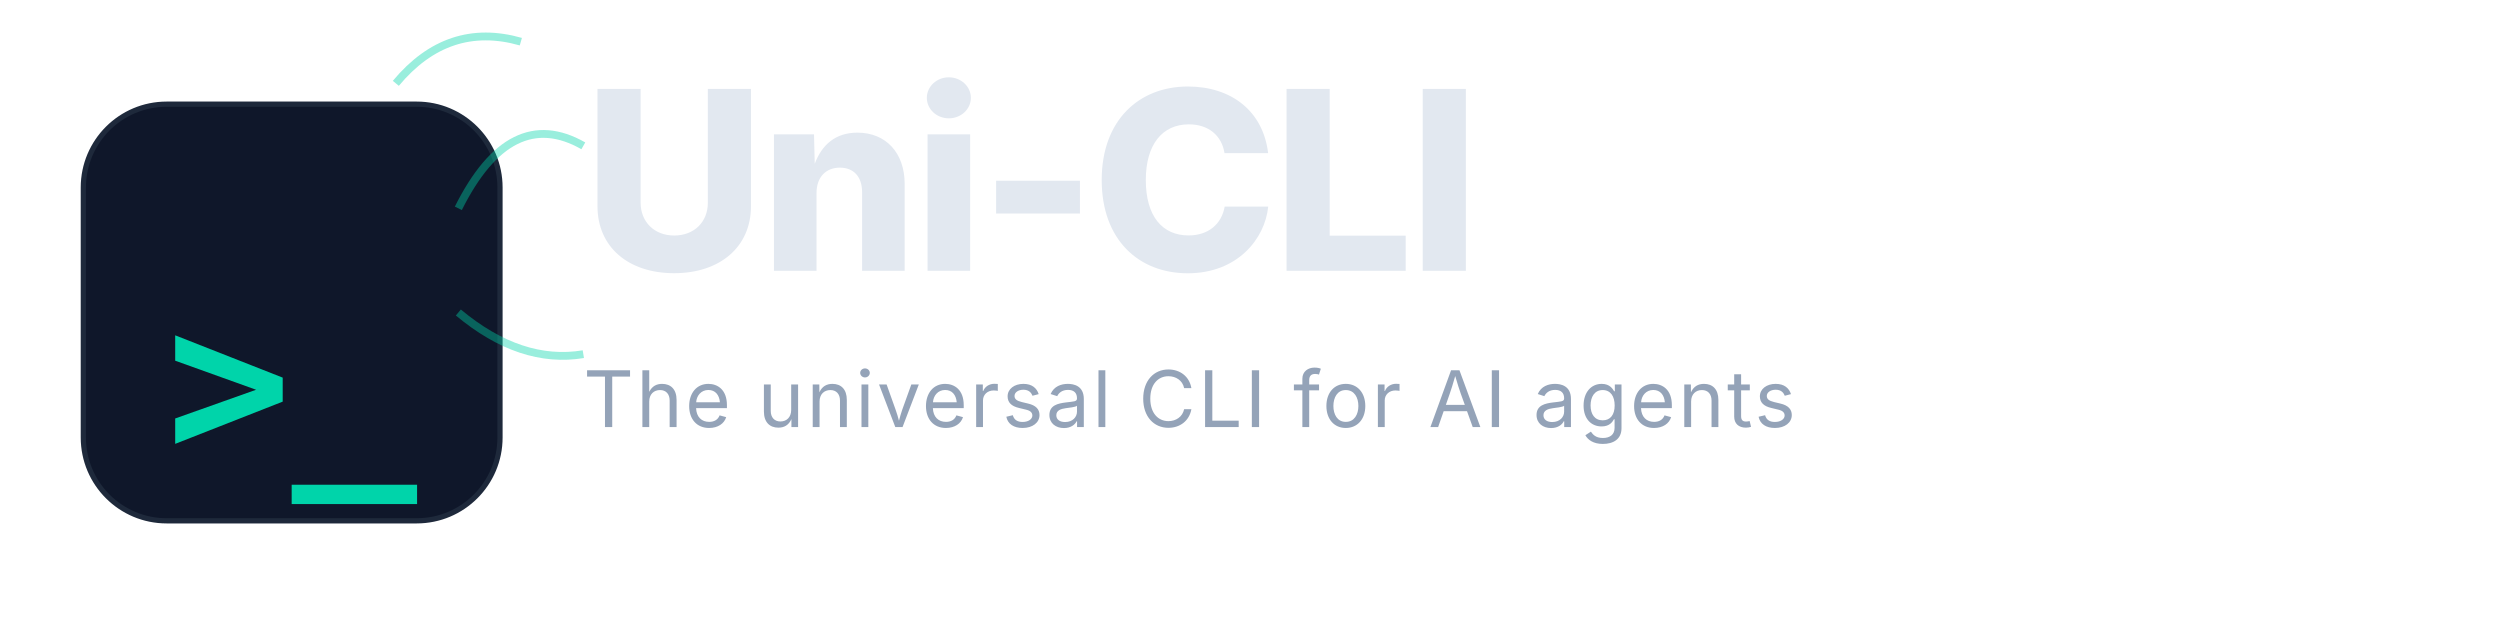
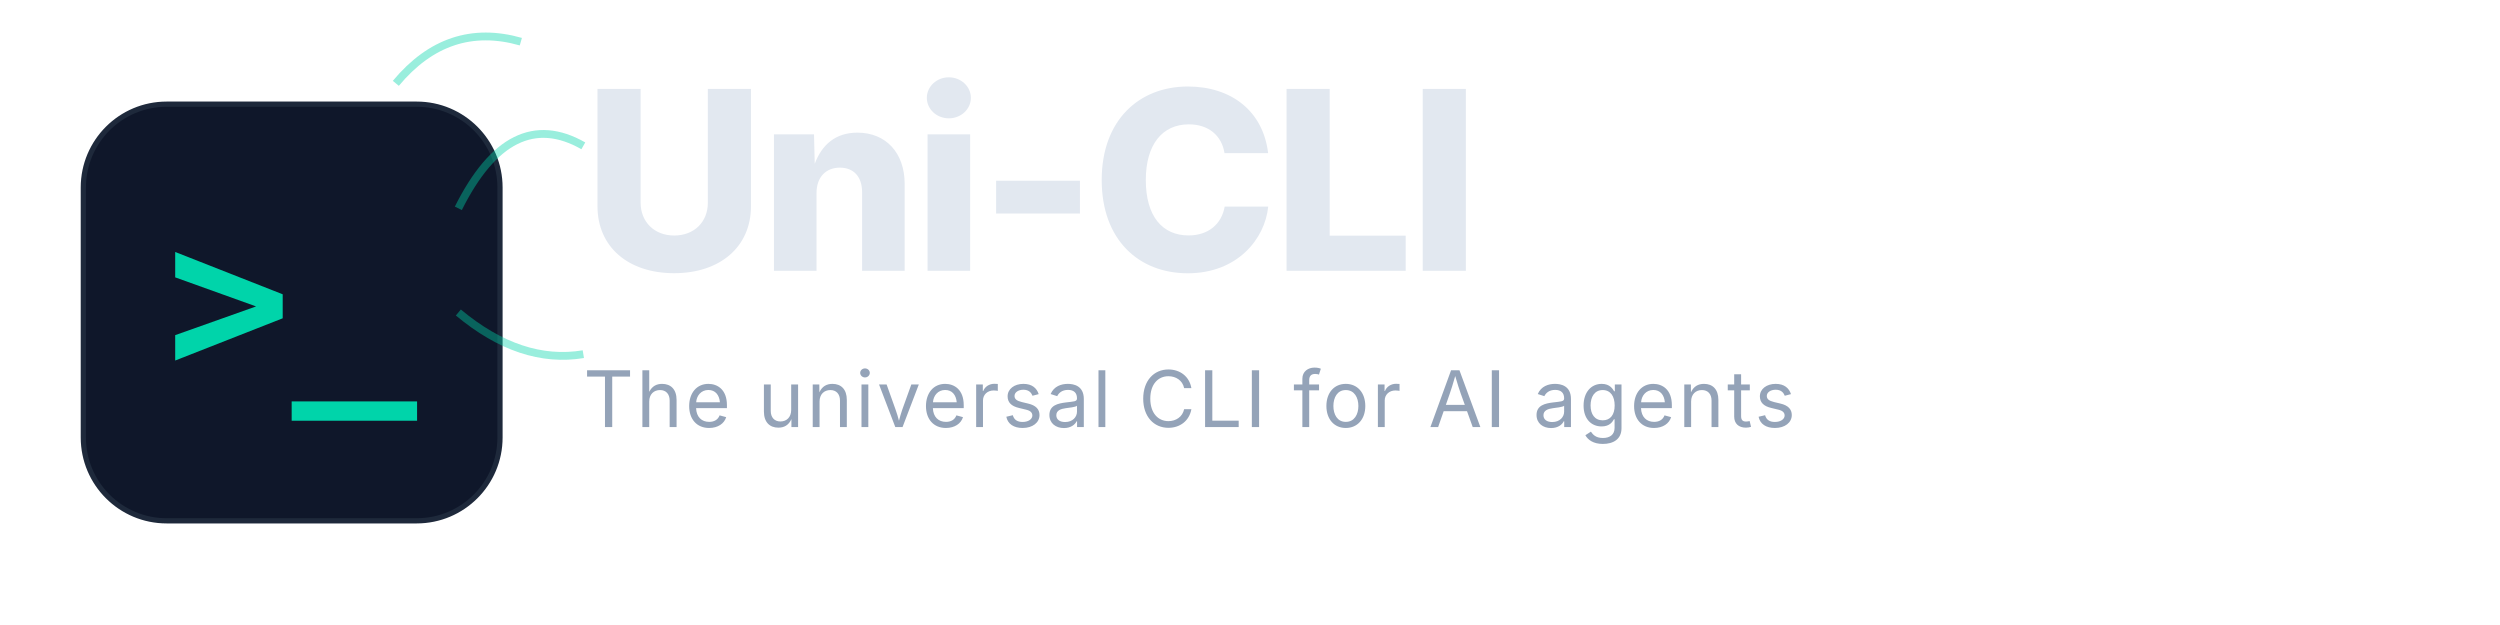
<svg xmlns="http://www.w3.org/2000/svg" viewBox="0 0 480 120" fill="none">
  <g transform="translate(16, 20)">
    <rect x="0" y="0" width="80" height="80" rx="16" fill="#0f172a" stroke="#1e293b" stroke-width="1" />
-     <text x="40" y="56" font-family="SF Mono, Menlo, Consolas, monospace" font-size="40" font-weight="700" fill="#00d4aa" text-anchor="middle" dominant-baseline="middle">&gt;_</text>
+     <text x="40" y="40" font-family="SF Mono, Menlo, Consolas, monospace" font-size="40" font-weight="700" fill="#00d4aa" text-anchor="middle" dominant-baseline="middle">&gt;_</text>
  </g>
  <text x="112" y="52" font-family="SF Pro Display, Inter, system-ui, sans-serif" font-size="48" font-weight="800" fill="#e2e8f0" letter-spacing="-1">Uni-CLI</text>
  <text x="112" y="82" font-family="SF Pro Text, Inter, system-ui, sans-serif" font-size="15" fill="#94a3b8" letter-spacing="0.5">The universal CLI for AI agents</text>
  <g stroke="#00d4aa" stroke-width="1.5" opacity="0.4" fill="none">
    <path d="M 88 40 Q 98 20, 112 28" />
    <path d="M 88 60 Q 100 70, 112 68" />
    <path d="M 76 16 Q 86 4, 100 8" />
  </g>
</svg>
